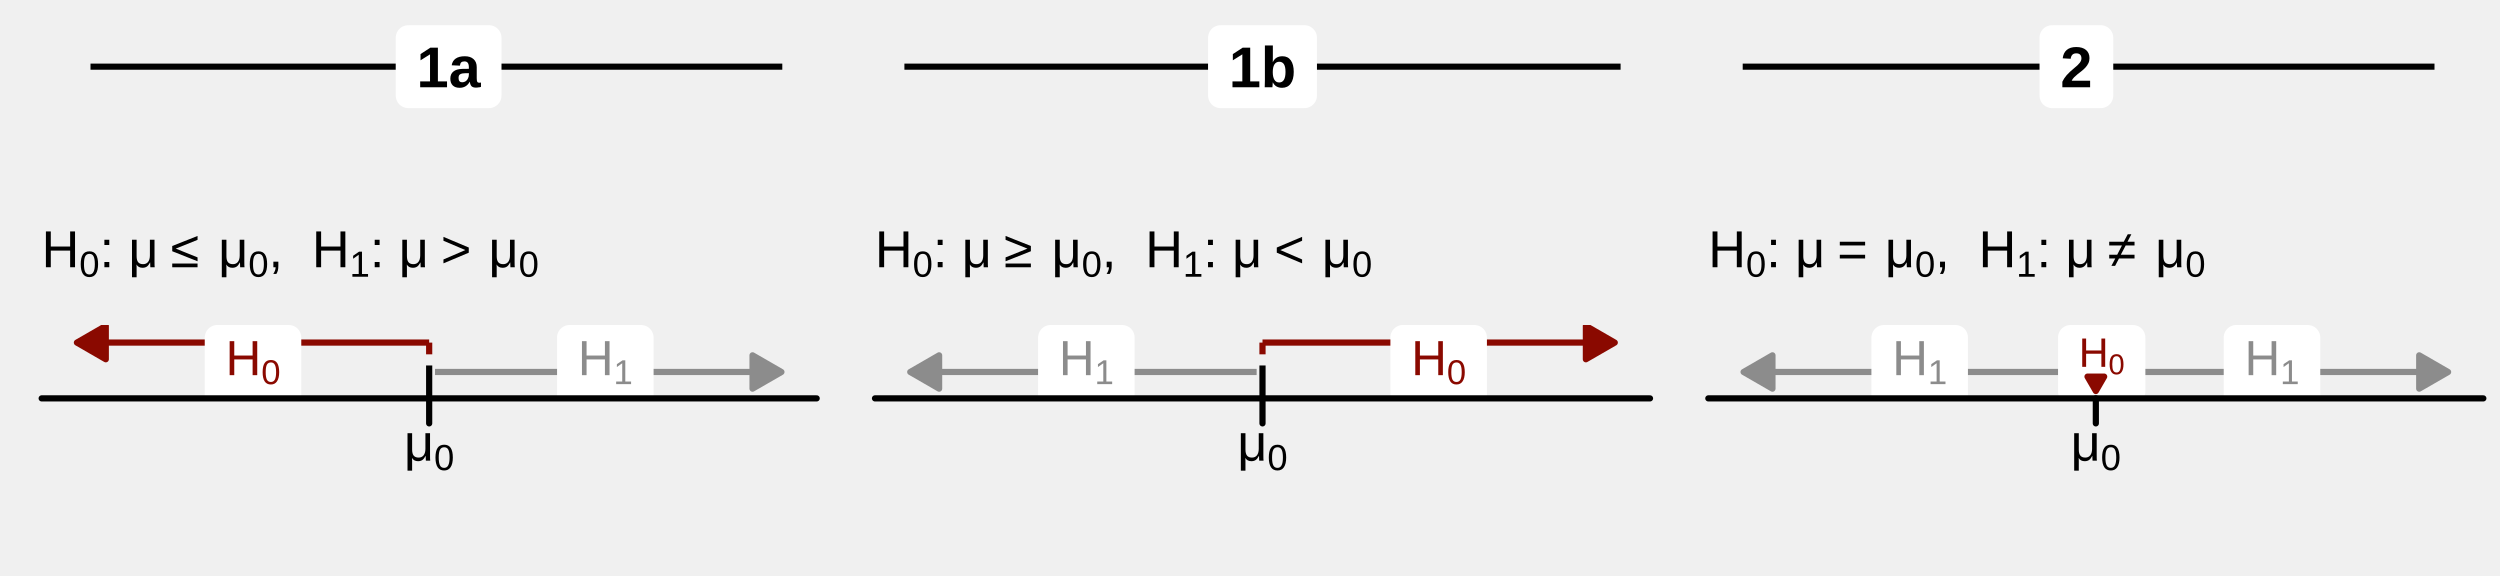
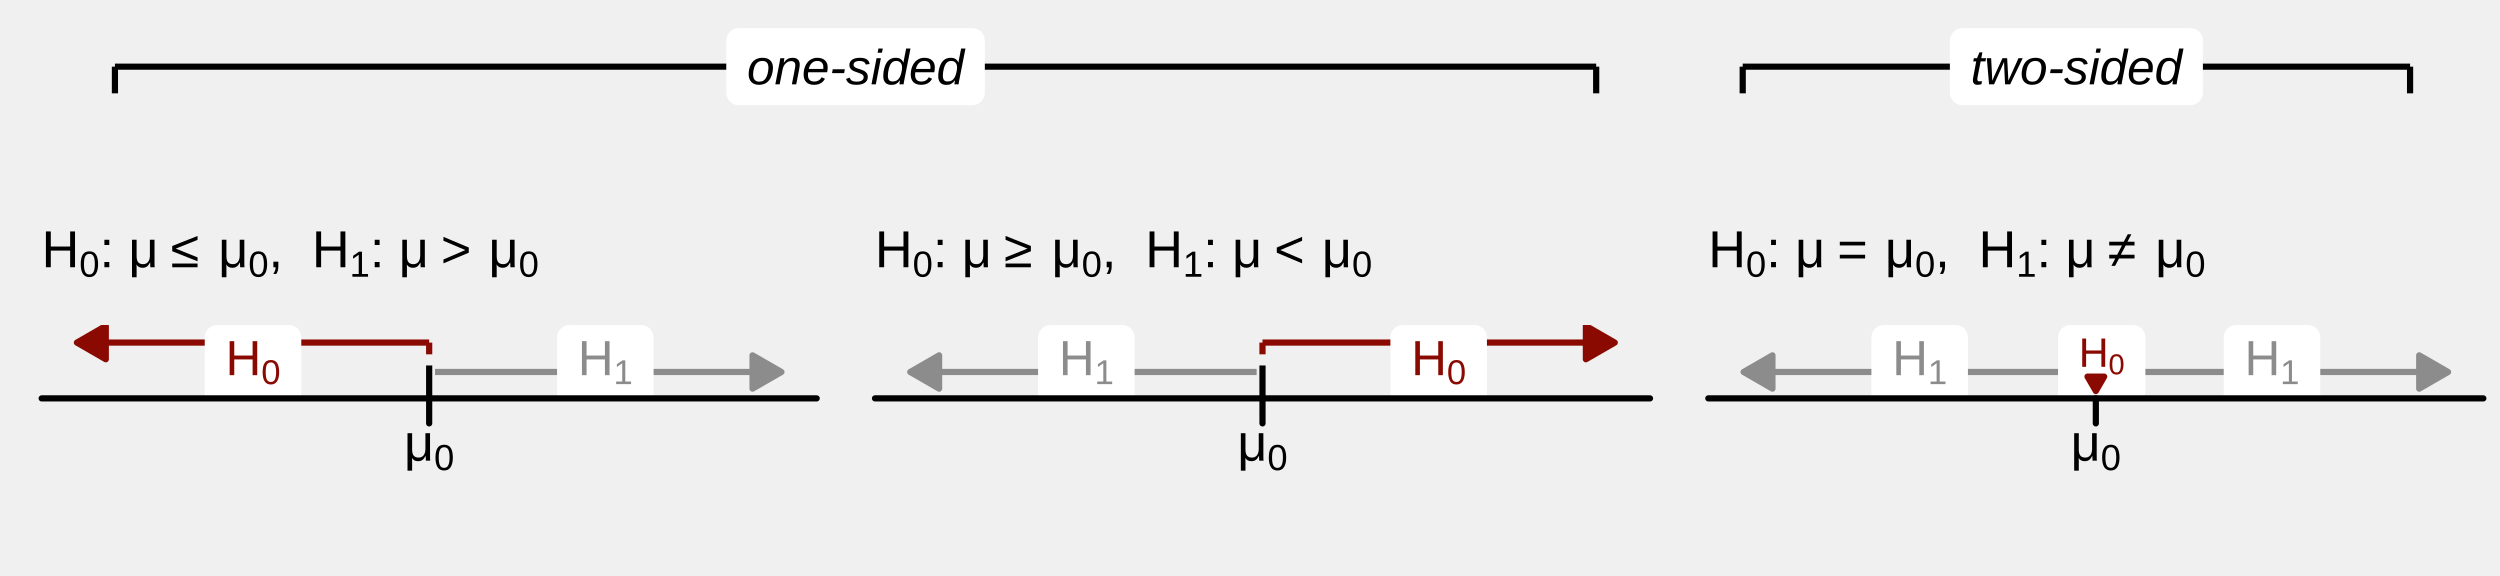
<svg xmlns="http://www.w3.org/2000/svg" class="svglite" width="432.00pt" height="99.36pt" viewBox="0 0 432.00 99.36">
  <defs>
    <style type="text/css">
    .svglite line, .svglite polyline, .svglite polygon, .svglite path, .svglite rect, .svglite circle {
      fill: none;
      stroke: #000000;
      stroke-linecap: round;
      stroke-linejoin: round;
      stroke-miterlimit: 10.00;
    }
    .svglite text {
      white-space: pre;
    }
  </style>
  </defs>
  <rect width="100%" height="100%" style="stroke: none; fill: none;" />
  <defs>
    <clipPath id="cpMC4wMHw0MzIuMDB8MC4wMHw5OS4zNg==">
      <rect x="0.00" y="0.00" width="432.00" height="99.36" />
    </clipPath>
  </defs>
  <g clip-path="url(#cpMC4wMHw0MzIuMDB8MC4wMHw5OS4zNg==)">
</g>
  <defs>
    <clipPath id="cpNy4yMHw0MjkuMTJ8MC4wMHwyMy4wNA==">
      <rect x="7.20" y="0.00" width="421.92" height="23.04" />
    </clipPath>
  </defs>
  <g clip-path="url(#cpNy4yMHw0MjkuMTJ8MC4wMHwyMy4wNA==)">
-     <line x1="15.64" y1="11.52" x2="135.18" y2="11.52" style="stroke-width: 1.07; stroke-linecap: butt;" />
-     <line x1="156.28" y1="11.52" x2="280.04" y2="11.52" style="stroke-width: 1.07; stroke-linecap: butt;" />
-     <line x1="301.14" y1="11.52" x2="420.68" y2="11.52" style="stroke-width: 1.07; stroke-linecap: butt;" />
-     <polygon points="210.91,18.68 225.41,18.68 225.32,18.68 225.67,18.67 226.01,18.60 226.33,18.47 226.63,18.30 226.90,18.08 227.13,17.82 227.32,17.53 227.46,17.21 227.54,16.87 227.57,16.52 227.57,16.52 227.57,6.51 227.57,6.51 227.54,6.17 227.46,5.83 227.32,5.51 227.13,5.22 226.90,4.96 226.63,4.74 226.33,4.56 226.01,4.44 225.67,4.37 225.41,4.35 210.91,4.35 211.17,4.37 210.83,4.36 210.48,4.40 210.15,4.50 209.83,4.64 209.55,4.84 209.30,5.08 209.09,5.36 208.93,5.67 208.82,6.00 208.76,6.34 208.75,6.51 208.75,16.52 208.76,16.35 208.76,16.70 208.82,17.04 208.93,17.37 209.09,17.68 209.30,17.96 209.55,18.20 209.83,18.39 210.15,18.54 210.48,18.64 210.83,18.68 " style="stroke-width: nan; stroke: none; fill: #FFFFFF;" />
-     <text x="218.16" y="15.08" text-anchor="middle" style="font-size: 9.96px; font-weight: bold; font-family: &quot;Arial&quot;;" textLength="11.61px" lengthAdjust="spacingAndGlyphs">1b</text>
-     <polygon points="70.54,18.68 84.50,18.68 84.41,18.68 84.76,18.67 85.10,18.60 85.42,18.47 85.72,18.30 85.99,18.08 86.22,17.82 86.41,17.53 86.55,17.21 86.63,16.87 86.66,16.52 86.66,16.52 86.66,6.51 86.66,6.51 86.63,6.17 86.55,5.83 86.41,5.51 86.22,5.22 85.99,4.96 85.72,4.74 85.42,4.56 85.10,4.44 84.76,4.37 84.50,4.35 70.54,4.35 70.80,4.37 70.46,4.36 70.11,4.40 69.78,4.50 69.46,4.64 69.18,4.84 68.93,5.08 68.72,5.36 68.56,5.67 68.45,6.00 68.39,6.34 68.38,6.51 68.38,16.52 68.39,16.35 68.39,16.70 68.45,17.04 68.56,17.37 68.72,17.68 68.93,17.96 69.18,18.20 69.46,18.39 69.78,18.54 70.11,18.64 70.46,18.68 " style="stroke-width: nan; stroke: none; fill: #FFFFFF;" />
-     <text x="77.52" y="15.08" text-anchor="middle" style="font-size: 9.96px; font-weight: bold; font-family: &quot;Arial&quot;;" textLength="11.07px" lengthAdjust="spacingAndGlyphs">1a</text>
-     <polygon points="354.59,18.68 363.01,18.68 362.92,18.68 363.27,18.67 363.61,18.60 363.93,18.47 364.24,18.30 364.50,18.08 364.74,17.82 364.92,17.53 365.06,17.21 365.14,16.87 365.17,16.52 365.17,16.52 365.17,6.51 365.17,6.51 365.14,6.17 365.06,5.83 364.92,5.51 364.74,5.22 364.50,4.96 364.24,4.74 363.93,4.56 363.61,4.44 363.27,4.37 363.01,4.35 354.59,4.35 354.85,4.37 354.50,4.36 354.16,4.40 353.83,4.50 353.51,4.64 353.23,4.84 352.97,5.08 352.77,5.36 352.60,5.67 352.49,6.00 352.44,6.34 352.43,6.51 352.43,16.52 352.44,16.35 352.44,16.70 352.49,17.04 352.60,17.37 352.77,17.68 352.97,17.96 353.23,18.20 353.51,18.39 353.83,18.54 354.16,18.64 354.50,18.68 " style="stroke-width: nan; stroke: none; fill: #FFFFFF;" />
-     <text x="358.80" y="15.08" text-anchor="middle" style="font-size: 9.96px; font-weight: bold; font-family: &quot;Arial&quot;;" textLength="5.54px" lengthAdjust="spacingAndGlyphs">2</text>
+     <line x1="19.86" y1="11.52" x2="275.82" y2="11.52" style="stroke-width: 1.07; stroke-linecap: butt;" />
+     <line x1="416.46" y1="11.52" x2="301.14" y2="11.52" style="stroke-width: 1.07; stroke-linecap: butt;" />
+     <line x1="19.86" y1="11.52" x2="19.86" y2="16.13" style="stroke-width: 1.07; stroke-linecap: butt;" />
+     <line x1="275.82" y1="11.52" x2="275.82" y2="16.13" style="stroke-width: 1.07; stroke-linecap: butt;" />
+     <line x1="301.14" y1="11.52" x2="301.14" y2="16.13" style="stroke-width: 1.07; stroke-linecap: butt;" />
+     <line x1="416.46" y1="11.52" x2="416.46" y2="16.13" style="stroke-width: 1.07; stroke-linecap: butt;" />
+     <polygon points="127.66,18.18 168.02,18.18 167.93,18.17 168.28,18.16 168.62,18.09 168.94,17.97 169.25,17.79 169.51,17.57 169.74,17.31 169.93,17.02 170.07,16.70 170.15,16.36 170.18,16.02 170.18,16.02 170.18,7.02 170.18,7.02 170.15,6.68 170.07,6.34 169.93,6.02 169.74,5.72 169.51,5.46 169.25,5.24 168.94,5.07 168.62,4.95 168.28,4.88 168.02,4.86 127.66,4.86 127.92,4.88 127.58,4.86 127.23,4.91 126.90,5.00 126.58,5.15 126.30,5.35 126.05,5.59 125.84,5.87 125.67,6.18 125.56,6.51 125.51,6.85 125.50,7.02 125.50,16.02 125.51,15.84 125.51,16.19 125.56,16.53 125.67,16.86 125.84,17.17 126.05,17.45 126.30,17.69 126.58,17.89 126.90,18.03 127.23,18.13 127.58,18.17 " style="stroke-width: nan; stroke: none; fill: #FFFFFF;" />
+     <text x="147.84" y="14.58" text-anchor="middle" style="font-size: 8.54px; font-style: italic; font-family: &quot;Arial&quot;;" textLength="37.48px" lengthAdjust="spacingAndGlyphs">one-sided</text>
+     <polygon points="339.10,18.18 378.50,18.18 378.41,18.17 378.76,18.16 379.10,18.09 379.43,17.97 379.73,17.79 380.00,17.57 380.23,17.31 380.41,17.02 380.55,16.70 380.63,16.36 380.66,16.02 380.66,16.02 380.66,7.02 380.66,7.02 380.63,6.68 380.55,6.34 380.41,6.02 380.23,5.72 380.00,5.46 379.73,5.24 379.43,5.07 379.10,4.95 378.76,4.88 378.50,4.86 339.10,4.86 339.36,4.88 339.01,4.86 338.67,4.91 338.33,5.00 338.02,5.15 337.73,5.35 337.48,5.59 337.28,5.87 337.11,6.18 337.00,6.51 336.95,6.85 336.94,7.02 336.94,16.02 336.95,15.84 336.95,16.19 337.00,16.53 337.11,16.86 337.28,17.17 337.48,17.45 337.73,17.69 338.02,17.89 338.33,18.03 338.67,18.13 339.01,18.17 " style="stroke-width: nan; stroke: none; fill: #FFFFFF;" />
+     <text x="358.80" y="14.58" text-anchor="middle" style="font-size: 8.54px; font-style: italic; font-family: &quot;Arial&quot;;" textLength="36.52px" lengthAdjust="spacingAndGlyphs">two-sided</text>
  </g>
  <g clip-path="url(#cpMC4wMHw0MzIuMDB8MC4wMHw5OS4zNg==)">
</g>
  <defs>
    <clipPath id="cpNy4yMHw0MjkuMTJ8NTAuOTh8NzQuMDI=">
      <rect x="7.20" y="50.98" width="421.92" height="23.04" />
    </clipPath>
  </defs>
  <g clip-path="url(#cpNy4yMHw0MjkuMTJ8NTAuOTh8NzQuMDI=)">
</g>
  <g clip-path="url(#cpMC4wMHw0MzIuMDB8MC4wMHw5OS4zNg==)">
</g>
  <defs>
    <clipPath id="cpNy4yMHwxNDEuMTJ8NTYuMTZ8NjguODQ=">
      <rect x="7.20" y="56.16" width="133.92" height="12.68" />
    </clipPath>
  </defs>
  <g clip-path="url(#cpNy4yMHwxNDEuMTJ8NTYuMTZ8NjguODQ=)">
    <line x1="74.16" y1="68.84" x2="74.16" y2="61.23" style="stroke-width: 1.07; stroke-dasharray: 5.69,5.69; stroke-linecap: butt;" />
    <line x1="74.16" y1="59.20" x2="13.29" y2="59.20" style="stroke-width: 1.07; stroke: #8A0900; stroke-linecap: butt;" />
    <polygon points="18.28,56.32 13.29,59.20 18.28,62.08 " style="stroke-width: 1.07; stroke: #8A0900; stroke-linecap: butt; fill: #8A0900;" />
    <line x1="74.16" y1="59.20" x2="74.16" y2="61.23" style="stroke-width: 1.07; stroke: #8A0900; stroke-linecap: butt;" />
    <line x1="75.17" y1="64.28" x2="135.03" y2="64.28" style="stroke-width: 1.07; stroke: #8C8C8C; stroke-linecap: butt;" />
    <polygon points="130.04,67.16 135.03,64.28 130.04,61.40 " style="stroke-width: 1.07; stroke: #8C8C8C; stroke-linecap: butt; fill: #8C8C8C;" />
    <polygon points="37.54,71.10 49.90,71.10 49.82,71.09 50.17,71.08 50.51,71.01 50.83,70.89 51.13,70.71 51.40,70.49 51.63,70.23 51.82,69.94 51.95,69.62 52.04,69.28 52.06,68.94 52.06,68.94 52.06,58.32 52.06,58.32 52.04,57.97 51.95,57.64 51.82,57.32 51.63,57.02 51.40,56.76 51.13,56.54 50.83,56.37 50.51,56.25 50.17,56.18 49.90,56.16 37.54,56.16 37.80,56.18 37.46,56.16 37.11,56.20 36.78,56.30 36.46,56.45 36.18,56.65 35.93,56.89 35.72,57.17 35.56,57.47 35.45,57.80 35.39,58.15 35.38,58.32 35.38,68.94 35.39,68.76 35.39,69.11 35.45,69.45 35.56,69.78 35.72,70.09 35.93,70.37 36.18,70.61 36.46,70.81 36.78,70.95 37.11,71.05 37.46,71.09 " style="stroke-width: nan; stroke: none; fill: #FFFFFF;" />
    <text x="38.98" y="64.83" style="font-size: 8.54px;fill: #8A0900; font-family: &quot;Arial&quot;;" textLength="6.16px" lengthAdjust="spacingAndGlyphs">H</text>
    <text x="45.15" y="66.38" style="font-size: 5.98px;fill: #8A0900; font-family: &quot;Arial&quot;;" textLength="3.32px" lengthAdjust="spacingAndGlyphs">0</text>
    <polygon points="98.42,71.02 110.78,71.02 110.69,71.02 111.04,71.01 111.38,70.94 111.70,70.81 112.00,70.64 112.27,70.42 112.50,70.16 112.69,69.87 112.83,69.55 112.91,69.21 112.94,68.86 112.94,68.86 112.94,58.32 112.94,58.32 112.91,57.97 112.83,57.64 112.69,57.32 112.50,57.02 112.27,56.76 112.00,56.54 111.70,56.37 111.38,56.25 111.04,56.18 110.78,56.16 98.42,56.16 98.68,56.18 98.33,56.16 97.98,56.20 97.65,56.30 97.34,56.45 97.05,56.65 96.80,56.89 96.59,57.17 96.43,57.47 96.32,57.80 96.26,58.15 96.26,58.32 96.26,68.86 96.26,68.69 96.26,69.04 96.32,69.38 96.43,69.71 96.59,70.02 96.80,70.30 97.05,70.54 97.34,70.73 97.65,70.88 97.98,70.98 98.33,71.02 " style="stroke-width: nan; stroke: none; fill: #FFFFFF;" />
    <text x="99.86" y="64.83" style="font-size: 8.54px;fill: #8C8C8C; font-family: &quot;Arial&quot;;" textLength="6.16px" lengthAdjust="spacingAndGlyphs">H</text>
    <text x="106.02" y="66.38" style="font-size: 5.98px;fill: #8C8C8C; font-family: &quot;Arial&quot;;" textLength="3.32px" lengthAdjust="spacingAndGlyphs">1</text>
  </g>
  <g clip-path="url(#cpMC4wMHw0MzIuMDB8MC4wMHw5OS4zNg==)">
    <polyline points="7.20,68.84 141.12,68.84 " style="stroke-width: 1.07;" />
    <polyline points="74.16,73.16 74.16,68.84 " style="stroke-width: 1.07;" />
    <text x="69.81" y="79.60" style="font-size: 9.00px; font-family: &quot;Arial&quot;;" textLength="5.19px" lengthAdjust="spacingAndGlyphs">μ</text>
    <text x="75.00" y="81.24" style="font-size: 6.30px; font-family: &quot;Arial&quot;;" textLength="3.51px" lengthAdjust="spacingAndGlyphs">0</text>
    <text x="7.20" y="46.18" style="font-size: 9.00px; font-family: &quot;Arial&quot;;" textLength="6.50px" lengthAdjust="spacingAndGlyphs">H</text>
    <text x="13.70" y="47.82" style="font-size: 6.30px; font-family: &quot;Arial&quot;;" textLength="3.51px" lengthAdjust="spacingAndGlyphs">0</text>
    <text x="17.21" y="46.18" style="font-size: 9.00px; font-family: &quot;Arial&quot;;" textLength="5.00px" lengthAdjust="spacingAndGlyphs">: </text>
    <text x="22.20" y="46.18" style="font-size: 9.00px; font-family: &quot;Arial&quot;;" textLength="5.19px" lengthAdjust="spacingAndGlyphs">μ</text>
    <text x="29.48" y="46.18" style="font-size: 9.00px; font-family: &quot;Arial&quot;;" textLength="6.16px" lengthAdjust="spacingAndGlyphs">≤</text>
    <text x="37.72" y="46.18" style="font-size: 9.00px; font-family: &quot;Arial&quot;;" textLength="5.19px" lengthAdjust="spacingAndGlyphs">μ</text>
    <text x="42.91" y="47.82" style="font-size: 6.30px; font-family: &quot;Arial&quot;;" textLength="3.51px" lengthAdjust="spacingAndGlyphs">0</text>
    <text x="46.41" y="46.18" style="font-size: 9.00px; font-family: &quot;Arial&quot;;" textLength="7.50px" lengthAdjust="spacingAndGlyphs">,  </text>
    <text x="53.91" y="46.18" style="font-size: 9.00px; font-family: &quot;Arial&quot;;" textLength="6.50px" lengthAdjust="spacingAndGlyphs">H</text>
    <text x="60.41" y="47.82" style="font-size: 6.30px; font-family: &quot;Arial&quot;;" textLength="3.51px" lengthAdjust="spacingAndGlyphs">1</text>
    <text x="63.92" y="46.18" style="font-size: 9.00px; font-family: &quot;Arial&quot;;" textLength="5.00px" lengthAdjust="spacingAndGlyphs">: </text>
    <text x="68.91" y="46.18" style="font-size: 9.00px; font-family: &quot;Arial&quot;;" textLength="5.19px" lengthAdjust="spacingAndGlyphs">μ</text>
    <text x="76.19" y="46.18" style="font-size: 9.00px; font-family: &quot;Arial&quot;;" textLength="6.16px" lengthAdjust="spacingAndGlyphs">&gt;</text>
    <text x="84.42" y="46.18" style="font-size: 9.00px; font-family: &quot;Arial&quot;;" textLength="5.19px" lengthAdjust="spacingAndGlyphs">μ</text>
    <text x="89.62" y="47.82" style="font-size: 6.30px; font-family: &quot;Arial&quot;;" textLength="3.51px" lengthAdjust="spacingAndGlyphs">0</text>
  </g>
  <defs>
    <clipPath id="cpMTUxLjIwfDI4NS4xMnw1Ni4xNnw2OC44NA==">
      <rect x="151.20" y="56.16" width="133.92" height="12.68" />
    </clipPath>
  </defs>
  <g clip-path="url(#cpMTUxLjIwfDI4NS4xMnw1Ni4xNnw2OC44NA==)">
    <line x1="218.16" y1="68.84" x2="218.16" y2="61.23" style="stroke-width: 1.07; stroke-dasharray: 5.69,5.69; stroke-linecap: butt;" />
    <line x1="218.16" y1="59.20" x2="279.03" y2="59.20" style="stroke-width: 1.07; stroke: #8A0900; stroke-linecap: butt;" />
    <polygon points="274.04,62.08 279.03,59.20 274.04,56.32 " style="stroke-width: 1.07; stroke: #8A0900; stroke-linecap: butt; fill: #8A0900;" />
    <line x1="218.16" y1="59.20" x2="218.16" y2="61.23" style="stroke-width: 1.07; stroke: #8A0900; stroke-linecap: butt;" />
    <line x1="217.15" y1="64.28" x2="157.29" y2="64.28" style="stroke-width: 1.07; stroke: #8C8C8C; stroke-linecap: butt;" />
    <polygon points="162.28,61.40 157.29,64.28 162.28,67.16 " style="stroke-width: 1.07; stroke: #8C8C8C; stroke-linecap: butt; fill: #8C8C8C;" />
    <polygon points="181.54,71.02 193.90,71.02 193.82,71.02 194.17,71.01 194.51,70.94 194.83,70.81 195.13,70.64 195.40,70.42 195.63,70.16 195.82,69.87 195.95,69.55 196.04,69.21 196.06,68.86 196.06,68.86 196.06,58.32 196.06,58.32 196.04,57.97 195.95,57.64 195.82,57.32 195.63,57.02 195.40,56.76 195.13,56.54 194.83,56.37 194.51,56.25 194.17,56.18 193.90,56.16 181.54,56.16 181.80,56.18 181.46,56.16 181.11,56.20 180.78,56.30 180.46,56.45 180.18,56.65 179.93,56.89 179.72,57.17 179.56,57.47 179.45,57.80 179.39,58.15 179.38,58.32 179.38,68.86 179.39,68.69 179.39,69.04 179.45,69.38 179.56,69.71 179.72,70.02 179.93,70.30 180.18,70.54 180.46,70.73 180.78,70.88 181.11,70.98 181.46,71.02 " style="stroke-width: nan; stroke: none; fill: #FFFFFF;" />
    <text x="182.98" y="64.83" style="font-size: 8.54px;fill: #8C8C8C; font-family: &quot;Arial&quot;;" textLength="6.16px" lengthAdjust="spacingAndGlyphs">H</text>
    <text x="189.15" y="66.38" style="font-size: 5.98px;fill: #8C8C8C; font-family: &quot;Arial&quot;;" textLength="3.32px" lengthAdjust="spacingAndGlyphs">1</text>
    <polygon points="242.42,71.10 254.78,71.10 254.69,71.09 255.04,71.08 255.38,71.01 255.70,70.89 256.00,70.71 256.27,70.49 256.50,70.23 256.69,69.94 256.83,69.62 256.91,69.28 256.94,68.94 256.94,68.94 256.94,58.32 256.94,58.32 256.91,57.97 256.83,57.64 256.69,57.32 256.50,57.02 256.27,56.76 256.00,56.54 255.70,56.37 255.38,56.25 255.04,56.18 254.78,56.16 242.42,56.16 242.68,56.18 242.33,56.16 241.98,56.20 241.65,56.30 241.34,56.45 241.05,56.65 240.80,56.89 240.59,57.17 240.43,57.47 240.32,57.80 240.26,58.15 240.26,58.32 240.26,68.94 240.26,68.76 240.26,69.11 240.32,69.45 240.43,69.78 240.59,70.09 240.80,70.37 241.05,70.61 241.34,70.81 241.65,70.95 241.98,71.05 242.33,71.09 " style="stroke-width: nan; stroke: none; fill: #FFFFFF;" />
    <text x="243.86" y="64.83" style="font-size: 8.54px;fill: #8A0900; font-family: &quot;Arial&quot;;" textLength="6.16px" lengthAdjust="spacingAndGlyphs">H</text>
    <text x="250.02" y="66.38" style="font-size: 5.98px;fill: #8A0900; font-family: &quot;Arial&quot;;" textLength="3.32px" lengthAdjust="spacingAndGlyphs">0</text>
  </g>
  <g clip-path="url(#cpMC4wMHw0MzIuMDB8MC4wMHw5OS4zNg==)">
    <polyline points="151.20,68.84 285.12,68.84 " style="stroke-width: 1.07;" />
    <polyline points="218.16,73.16 218.16,68.84 " style="stroke-width: 1.07;" />
    <text x="213.81" y="79.60" style="font-size: 9.00px; font-family: &quot;Arial&quot;;" textLength="5.19px" lengthAdjust="spacingAndGlyphs">μ</text>
    <text x="219.00" y="81.24" style="font-size: 6.30px; font-family: &quot;Arial&quot;;" textLength="3.51px" lengthAdjust="spacingAndGlyphs">0</text>
    <text x="151.20" y="46.18" style="font-size: 9.00px; font-family: &quot;Arial&quot;;" textLength="6.50px" lengthAdjust="spacingAndGlyphs">H</text>
    <text x="157.70" y="47.82" style="font-size: 6.30px; font-family: &quot;Arial&quot;;" textLength="3.51px" lengthAdjust="spacingAndGlyphs">0</text>
    <text x="161.21" y="46.18" style="font-size: 9.00px; font-family: &quot;Arial&quot;;" textLength="5.00px" lengthAdjust="spacingAndGlyphs">: </text>
    <text x="166.20" y="46.18" style="font-size: 9.00px; font-family: &quot;Arial&quot;;" textLength="5.19px" lengthAdjust="spacingAndGlyphs">μ</text>
    <text x="173.48" y="46.18" style="font-size: 9.00px; font-family: &quot;Arial&quot;;" textLength="6.16px" lengthAdjust="spacingAndGlyphs">≥</text>
    <text x="181.72" y="46.18" style="font-size: 9.00px; font-family: &quot;Arial&quot;;" textLength="5.19px" lengthAdjust="spacingAndGlyphs">μ</text>
    <text x="186.91" y="47.82" style="font-size: 6.30px; font-family: &quot;Arial&quot;;" textLength="3.51px" lengthAdjust="spacingAndGlyphs">0</text>
    <text x="190.41" y="46.18" style="font-size: 9.00px; font-family: &quot;Arial&quot;;" textLength="7.50px" lengthAdjust="spacingAndGlyphs">,  </text>
    <text x="197.91" y="46.18" style="font-size: 9.00px; font-family: &quot;Arial&quot;;" textLength="6.50px" lengthAdjust="spacingAndGlyphs">H</text>
    <text x="204.41" y="47.82" style="font-size: 6.30px; font-family: &quot;Arial&quot;;" textLength="3.51px" lengthAdjust="spacingAndGlyphs">1</text>
    <text x="207.92" y="46.18" style="font-size: 9.00px; font-family: &quot;Arial&quot;;" textLength="5.00px" lengthAdjust="spacingAndGlyphs">: </text>
    <text x="212.91" y="46.18" style="font-size: 9.00px; font-family: &quot;Arial&quot;;" textLength="5.19px" lengthAdjust="spacingAndGlyphs">μ</text>
    <text x="220.19" y="46.18" style="font-size: 9.00px; font-family: &quot;Arial&quot;;" textLength="6.16px" lengthAdjust="spacingAndGlyphs">&lt;</text>
    <text x="228.42" y="46.18" style="font-size: 9.00px; font-family: &quot;Arial&quot;;" textLength="5.19px" lengthAdjust="spacingAndGlyphs">μ</text>
    <text x="233.62" y="47.82" style="font-size: 6.30px; font-family: &quot;Arial&quot;;" textLength="3.51px" lengthAdjust="spacingAndGlyphs">0</text>
  </g>
  <defs>
    <clipPath id="cpMjk1LjIwfDQyOS4xMnw1Ni4xNnw2OC44NA==">
      <rect x="295.20" y="56.16" width="133.92" height="12.68" />
    </clipPath>
  </defs>
  <g clip-path="url(#cpMjk1LjIwfDQyOS4xMnw1Ni4xNnw2OC44NA==)">
    <line x1="362.16" y1="68.84" x2="362.16" y2="61.23" style="stroke-width: 1.07; stroke-dasharray: 5.69,5.69; stroke-linecap: butt;" />
    <line x1="363.17" y1="64.28" x2="423.03" y2="64.28" style="stroke-width: 1.07; stroke: #8C8C8C; stroke-linecap: butt;" />
    <polygon points="418.04,67.16 423.03,64.28 418.04,61.40 " style="stroke-width: 1.07; stroke: #8C8C8C; stroke-linecap: butt; fill: #8C8C8C;" />
    <line x1="361.15" y1="64.28" x2="301.29" y2="64.28" style="stroke-width: 1.07; stroke: #8C8C8C; stroke-linecap: butt;" />
    <polygon points="306.28,61.40 301.29,64.28 306.28,67.16 " style="stroke-width: 1.07; stroke: #8C8C8C; stroke-linecap: butt; fill: #8C8C8C;" />
    <polygon points="325.54,71.02 337.90,71.02 337.82,71.02 338.17,71.01 338.51,70.94 338.83,70.81 339.13,70.64 339.40,70.42 339.63,70.16 339.82,69.87 339.95,69.55 340.04,69.21 340.06,68.86 340.06,68.86 340.06,58.32 340.06,58.32 340.04,57.97 339.95,57.64 339.82,57.32 339.63,57.02 339.40,56.76 339.13,56.54 338.83,56.37 338.51,56.25 338.17,56.18 337.90,56.16 325.54,56.16 325.80,56.18 325.46,56.16 325.11,56.20 324.78,56.30 324.46,56.45 324.18,56.65 323.93,56.89 323.72,57.17 323.56,57.47 323.45,57.80 323.39,58.15 323.38,58.32 323.38,68.86 323.39,68.69 323.39,69.04 323.45,69.38 323.56,69.71 323.72,70.02 323.93,70.30 324.18,70.54 324.46,70.73 324.78,70.88 325.11,70.98 325.46,71.02 " style="stroke-width: nan; stroke: none; fill: #FFFFFF;" />
    <text x="326.98" y="64.83" style="font-size: 8.54px;fill: #8C8C8C; font-family: &quot;Arial&quot;;" textLength="6.16px" lengthAdjust="spacingAndGlyphs">H</text>
    <text x="333.15" y="66.38" style="font-size: 5.98px;fill: #8C8C8C; font-family: &quot;Arial&quot;;" textLength="3.32px" lengthAdjust="spacingAndGlyphs">1</text>
    <polygon points="386.42,71.02 398.78,71.02 398.69,71.02 399.04,71.01 399.38,70.94 399.70,70.81 400.00,70.64 400.27,70.42 400.50,70.16 400.69,69.87 400.83,69.55 400.91,69.21 400.94,68.86 400.94,68.86 400.94,58.32 400.94,58.32 400.91,57.97 400.83,57.64 400.69,57.32 400.50,57.02 400.27,56.76 400.00,56.54 399.70,56.37 399.38,56.25 399.04,56.18 398.78,56.16 386.42,56.16 386.68,56.18 386.33,56.16 385.98,56.20 385.65,56.30 385.34,56.45 385.05,56.65 384.80,56.89 384.59,57.17 384.43,57.47 384.32,57.80 384.26,58.15 384.26,58.32 384.26,68.86 384.26,68.69 384.26,69.04 384.32,69.38 384.43,69.71 384.59,70.02 384.80,70.30 385.05,70.54 385.34,70.73 385.65,70.88 385.98,70.98 386.33,71.02 " style="stroke-width: nan; stroke: none; fill: #FFFFFF;" />
    <text x="387.86" y="64.83" style="font-size: 8.54px;fill: #8C8C8C; font-family: &quot;Arial&quot;;" textLength="6.16px" lengthAdjust="spacingAndGlyphs">H</text>
    <text x="394.02" y="66.38" style="font-size: 5.98px;fill: #8C8C8C; font-family: &quot;Arial&quot;;" textLength="3.32px" lengthAdjust="spacingAndGlyphs">1</text>
    <polygon points="357.79,69.80 368.56,69.80 368.48,69.80 368.82,69.78 369.16,69.71 369.49,69.59 369.79,69.42 370.06,69.20 370.29,68.94 370.48,68.64 370.61,68.32 370.70,67.99 370.72,67.64 370.72,67.64 370.72,58.32 370.72,58.32 370.70,57.97 370.61,57.64 370.48,57.32 370.29,57.02 370.06,56.76 369.79,56.54 369.49,56.37 369.16,56.25 368.82,56.18 368.56,56.16 357.79,56.16 358.05,56.18 357.70,56.16 357.35,56.20 357.02,56.30 356.71,56.45 356.42,56.65 356.17,56.89 355.96,57.17 355.80,57.47 355.69,57.80 355.63,58.15 355.63,58.32 355.63,67.64 355.63,67.47 355.63,67.81 355.69,68.16 355.80,68.49 355.96,68.79 356.17,69.07 356.42,69.31 356.71,69.51 357.02,69.66 357.35,69.76 357.70,69.80 " style="stroke-width: nan; stroke: none; fill: #FFFFFF;" />
    <text x="359.23" y="63.39" style="font-size: 7.11px;fill: #8A0900; font-family: &quot;Arial&quot;;" textLength="5.13px" lengthAdjust="spacingAndGlyphs">H</text>
    <text x="364.36" y="64.68" style="font-size: 4.98px;fill: #8A0900; font-family: &quot;Arial&quot;;" textLength="2.76px" lengthAdjust="spacingAndGlyphs">0</text>
    <line x1="362.16" y1="65.04" x2="362.16" y2="67.57" style="stroke-width: 1.07; stroke: #8A0900; stroke-linecap: butt;" />
    <polygon points="360.72,65.08 362.16,67.57 363.60,65.08 " style="stroke-width: 1.07; stroke: #8A0900; stroke-linecap: butt; fill: #8A0900;" />
  </g>
  <g clip-path="url(#cpMC4wMHw0MzIuMDB8MC4wMHw5OS4zNg==)">
    <polyline points="295.20,68.84 429.12,68.84 " style="stroke-width: 1.07;" />
    <polyline points="362.16,73.16 362.16,68.84 " style="stroke-width: 1.07;" />
    <text x="357.81" y="79.60" style="font-size: 9.00px; font-family: &quot;Arial&quot;;" textLength="5.19px" lengthAdjust="spacingAndGlyphs">μ</text>
    <text x="363.00" y="81.24" style="font-size: 6.30px; font-family: &quot;Arial&quot;;" textLength="3.51px" lengthAdjust="spacingAndGlyphs">0</text>
    <text x="295.20" y="46.18" style="font-size: 9.00px; font-family: &quot;Arial&quot;;" textLength="6.50px" lengthAdjust="spacingAndGlyphs">H</text>
    <text x="301.70" y="47.82" style="font-size: 6.30px; font-family: &quot;Arial&quot;;" textLength="3.51px" lengthAdjust="spacingAndGlyphs">0</text>
    <text x="305.21" y="46.18" style="font-size: 9.00px; font-family: &quot;Arial&quot;;" textLength="5.00px" lengthAdjust="spacingAndGlyphs">: </text>
    <text x="310.20" y="46.18" style="font-size: 9.00px; font-family: &quot;Arial&quot;;" textLength="5.19px" lengthAdjust="spacingAndGlyphs">μ</text>
    <text x="317.48" y="46.18" style="font-size: 9.00px; font-family: &quot;Arial&quot;;" textLength="6.16px" lengthAdjust="spacingAndGlyphs">=</text>
    <text x="325.72" y="46.18" style="font-size: 9.00px; font-family: &quot;Arial&quot;;" textLength="5.19px" lengthAdjust="spacingAndGlyphs">μ</text>
    <text x="330.91" y="47.82" style="font-size: 6.30px; font-family: &quot;Arial&quot;;" textLength="3.51px" lengthAdjust="spacingAndGlyphs">0</text>
    <text x="334.41" y="46.18" style="font-size: 9.00px; font-family: &quot;Arial&quot;;" textLength="7.50px" lengthAdjust="spacingAndGlyphs">,  </text>
    <text x="341.91" y="46.18" style="font-size: 9.00px; font-family: &quot;Arial&quot;;" textLength="6.50px" lengthAdjust="spacingAndGlyphs">H</text>
    <text x="348.41" y="47.82" style="font-size: 6.30px; font-family: &quot;Arial&quot;;" textLength="3.51px" lengthAdjust="spacingAndGlyphs">1</text>
    <text x="351.92" y="46.18" style="font-size: 9.00px; font-family: &quot;Arial&quot;;" textLength="5.00px" lengthAdjust="spacingAndGlyphs">: </text>
    <text x="356.91" y="46.18" style="font-size: 9.00px; font-family: &quot;Arial&quot;;" textLength="5.19px" lengthAdjust="spacingAndGlyphs">μ</text>
    <text x="364.19" y="46.18" style="font-size: 9.00px; font-family: &quot;Arial&quot;;" textLength="6.16px" lengthAdjust="spacingAndGlyphs">≠</text>
    <text x="372.42" y="46.18" style="font-size: 9.00px; font-family: &quot;Arial&quot;;" textLength="5.19px" lengthAdjust="spacingAndGlyphs">μ</text>
    <text x="377.62" y="47.82" style="font-size: 6.30px; font-family: &quot;Arial&quot;;" textLength="3.51px" lengthAdjust="spacingAndGlyphs">0</text>
  </g>
</svg>
